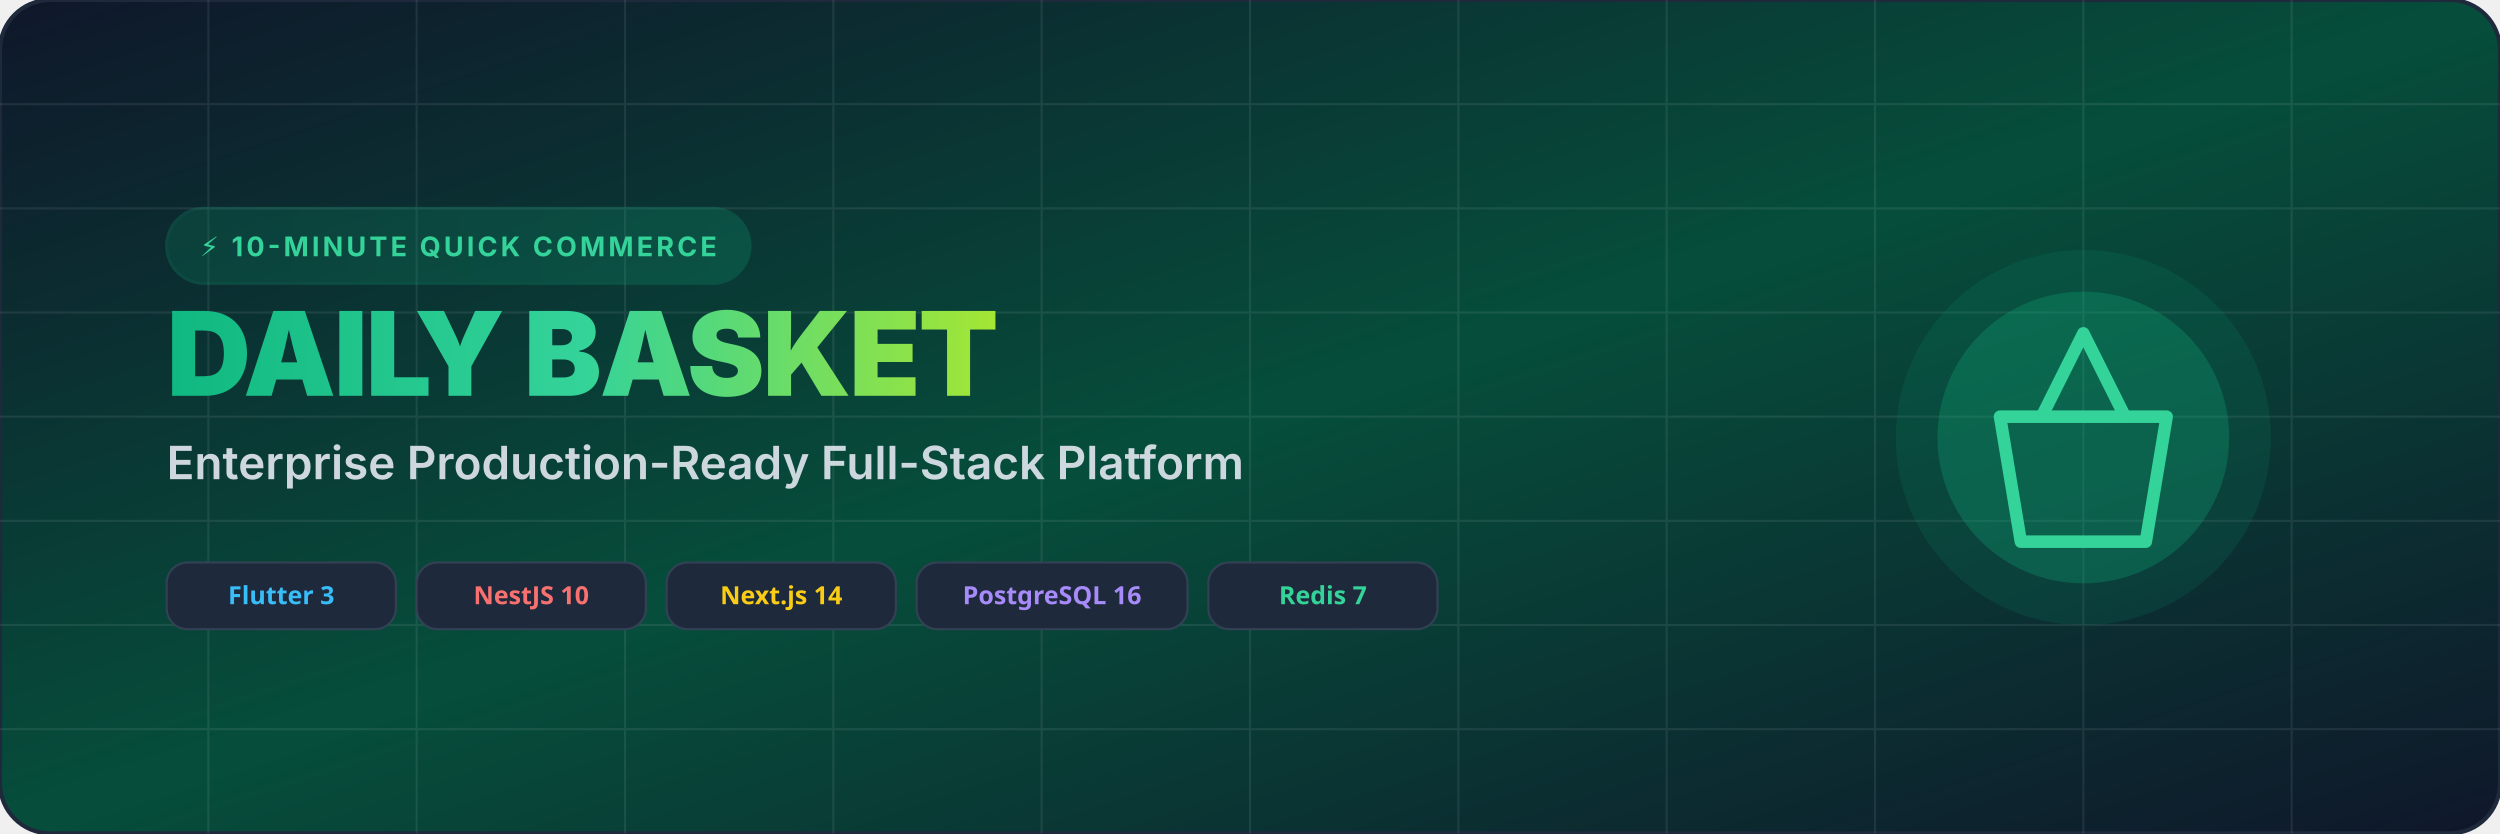
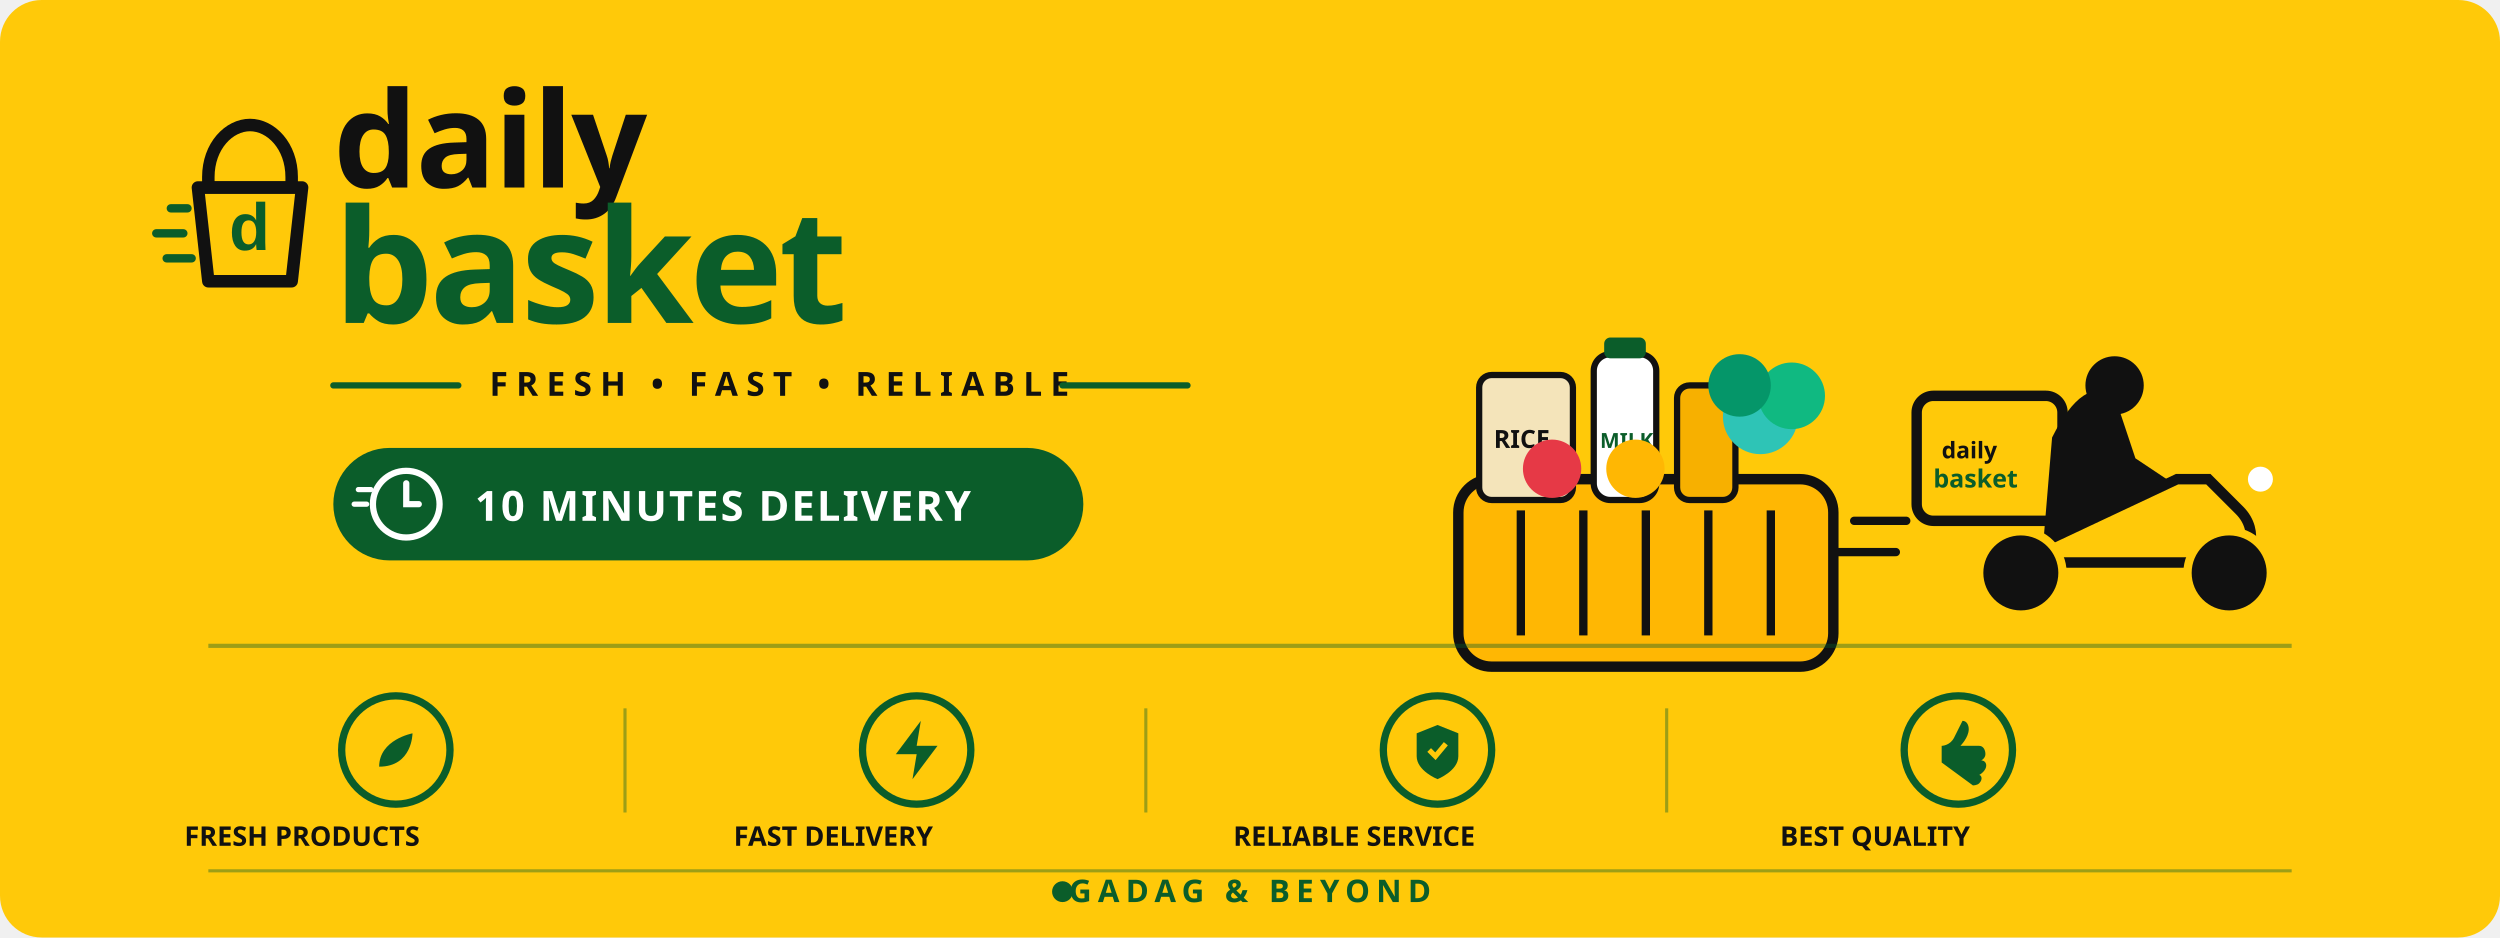
- <svg xmlns="http://www.w3.org/2000/svg" viewBox="0 0 1200 400" width="100%" height="auto">
-   <defs>
-     <linearGradient id="bgGrad" x1="0%" y1="0%" x2="100%" y2="100%">
-       <stop offset="0%" stop-color="#0F172A" />
-       <stop offset="50%" stop-color="#064E3B" />
-       <stop offset="100%" stop-color="#0F172A" />
-     </linearGradient>
-     <linearGradient id="textGrad" x1="0%" y1="0%" x2="100%" y2="0%">
-       <stop offset="0%" stop-color="#10B981" />
-       <stop offset="50%" stop-color="#34D399" />
-       <stop offset="100%" stop-color="#A3E635" />
-     </linearGradient>
-     <linearGradient id="badgeGrad" x1="0%" y1="0%" x2="100%" y2="0%">
-       <stop offset="0%" stop-color="#059669" />
-       <stop offset="100%" stop-color="#10B981" />
-     </linearGradient>
-   </defs>
-   <rect width="1200" height="400" rx="24" fill="url(#bgGrad)" stroke="#1E293B" stroke-width="2" />
-   <g opacity="0.08" stroke="#FFFFFF" stroke-width="1">
-     <path d="M0 50H1200 M0 100H1200 M0 150H1200 M0 200H1200 M0 250H1200 M0 300H1200 M0 350H1200" />
-     <path d="M100 0V400 M200 0V400 M300 0V400 M400 0V400 M500 0V400 M600 0V400 M700 0V400 M800 0V400 M900 0V400 M1000 0V400 M1100 0V400" />
+ <svg xmlns="http://www.w3.org/2000/svg" viewBox="0 0 1200 450" width="100%" height="100%">
+   <rect width="1200" height="450" fill="#FFC909" rx="20" />
+   <g transform="translate(80, 50)">
+     <path d="M40 10 C30 10 20 20 20 35 L20 40 L60 40 L60 35 C60 20 50 10 40 10 Z" fill="none" stroke="#111" stroke-width="6" />
+     <path d="M15 40 L65 40 L60 85 L20 85 Z" fill="none" stroke="#111" stroke-width="6" stroke-linejoin="round" />
+     <text x="30" y="70" font-family="'Segoe UI', Arial, sans-serif" font-weight="900" font-size="32" fill="#0B5D2A">d</text>
+     <line x1="2" y1="50" x2="10" y2="50" stroke="#0B5D2A" stroke-width="4" stroke-linecap="round" />
+     <line x1="-5" y1="62" x2="8" y2="62" stroke="#0B5D2A" stroke-width="4" stroke-linecap="round" />
+     <line x1="0" y1="74" x2="12" y2="74" stroke="#0B5D2A" stroke-width="4" stroke-linecap="round" />
  </g>
-   <g transform="translate(80, 100)">
-     <rect x="0" y="0" width="280" height="36" rx="18" fill="url(#badgeGrad)" opacity="0.2" stroke="#10B981" stroke-width="1.5" />
-     <text x="140" y="23" fill="#34D399" font-family="system-ui, -apple-system, sans-serif" font-size="13" font-weight="700" text-anchor="middle" letter-spacing="1.5">⚡ 10-MINUTE QUICK COMMERCE</text>
-     <text x="0" y="90" fill="url(#textGrad)" font-family="system-ui, -apple-system, sans-serif" font-size="56" font-weight="900" letter-spacing="-1">DAILY BASKET</text>
-     <text x="0" y="130" fill="#E2E8F0" font-family="system-ui, -apple-system, sans-serif" font-size="22" font-weight="600" opacity="0.9">Enterprise Production-Ready Full-Stack Platform</text>
-     <g transform="translate(0, 170)">
-       <rect x="0" y="0" width="110" height="32" rx="10" fill="#1E293B" stroke="#334155" />
-       <text x="55" y="20" fill="#38BDF8" font-family="sans-serif" font-size="12" font-weight="700" text-anchor="middle">Flutter 3</text>
-       <rect x="120" y="0" width="110" height="32" rx="10" fill="#1E293B" stroke="#334155" />
-       <text x="175" y="20" fill="#F87171" font-family="sans-serif" font-size="12" font-weight="700" text-anchor="middle">NestJS 10</text>
-       <rect x="240" y="0" width="110" height="32" rx="10" fill="#1E293B" stroke="#334155" />
-       <text x="295" y="20" fill="#FACC15" font-family="sans-serif" font-size="12" font-weight="700" text-anchor="middle">Next.js 14</text>
-       <rect x="360" y="0" width="130" height="32" rx="10" fill="#1E293B" stroke="#334155" />
-       <text x="425" y="20" fill="#A78BFA" font-family="sans-serif" font-size="12" font-weight="700" text-anchor="middle">PostgreSQL 16</text>
-       <rect x="500" y="0" width="110" height="32" rx="10" fill="#1E293B" stroke="#334155" />
-       <text x="555" y="20" fill="#34D399" font-family="sans-serif" font-size="12" font-weight="700" text-anchor="middle">Redis 7</text>
+   <text x="160" y="90" font-family="'Montserrat', 'Arial Black', sans-serif" font-weight="900" font-size="64" fill="#111111" letter-spacing="-1">daily</text>
+   <text x="160" y="155" font-family="'Montserrat', 'Arial Black', sans-serif" font-weight="900" font-size="76" fill="#0B5D2A" letter-spacing="-2">basket</text>
+   <line x1="160" y1="185" x2="220" y2="185" stroke="#0B5D2A" stroke-width="3" stroke-linecap="round" />
+   <text x="235" y="190" font-family="'Segoe UI', sans-serif" font-weight="800" font-size="16" fill="#111" letter-spacing="4">FRESH  •  FAST  •  RELIABLE</text>
+   <line x1="510" y1="185" x2="570" y2="185" stroke="#0B5D2A" stroke-width="3" stroke-linecap="round" />
+   <g transform="translate(160, 215)">
+     <rect width="360" height="54" rx="27" fill="#0B5D2A" />
+     <circle cx="35" cy="27" r="16" fill="none" stroke="#FFFFFF" stroke-width="3" />
+     <polyline points="35,17 35,27 41,27" fill="none" stroke="#FFFFFF" stroke-width="3" stroke-linecap="round" />
+     <line x1="12" y1="20" x2="18" y2="20" stroke="#FFFFFF" stroke-width="2.5" stroke-linecap="round" />
+     <line x1="10" y1="27" x2="16" y2="27" stroke="#FFFFFF" stroke-width="2.5" stroke-linecap="round" />
+     <text x="68" y="35" font-family="'Segoe UI', sans-serif" font-weight="900" font-size="20" fill="#FFFFFF" letter-spacing="1">10 MINUTES DELIVERY</text>
+   </g>
+   <g transform="translate(680, 60)">
+     <g transform="translate(240, 100)">
+       <rect x="0" y="30" width="70" height="60" rx="8" fill="#FFC909" stroke="#111" stroke-width="5" />
+       <text x="12" y="60" font-family="sans-serif" font-weight="900" font-size="11" fill="#111">daily</text>
+       <text x="8" y="74" font-family="sans-serif" font-weight="900" font-size="12" fill="#0B5D2A">basket</text>
+       <path d="M 65 50 Q 80 20 95 30 L 105 60 L 120 70 L 100 110 L 60 110 Z" fill="#111" />
+       <circle cx="95" cy="25" r="14" fill="#111" />
+       <path d="M 40 110 L 150 110 C 160 110 165 95 155 85 L 140 70 L 125 70 Z" fill="#FFC909" stroke="#111" stroke-width="5" />
+       <circle cx="50" cy="115" r="20" fill="#111" stroke="#FFC909" stroke-width="4" />
+       <circle cx="150" cy="115" r="20" fill="#111" stroke="#FFC909" stroke-width="4" />
+       <circle cx="165" cy="70" r="6" fill="#FFF" />
+       <line x1="-30" y1="90" x2="-5" y2="90" stroke="#111" stroke-width="4" stroke-linecap="round" />
+       <line x1="-40" y1="105" x2="-10" y2="105" stroke="#111" stroke-width="4" stroke-linecap="round" />
+     </g>
+     <g transform="translate(0, 110)">
+       <rect x="20" y="60" width="180" height="90" rx="16" fill="#FFB703" stroke="#111" stroke-width="5" />
+       <line x1="50" y1="75" x2="50" y2="135" stroke="#111" stroke-width="4" />
+       <line x1="80" y1="75" x2="80" y2="135" stroke="#111" stroke-width="4" />
+       <line x1="110" y1="75" x2="110" y2="135" stroke="#111" stroke-width="4" />
+       <line x1="140" y1="75" x2="140" y2="135" stroke="#111" stroke-width="4" />
+       <line x1="170" y1="75" x2="170" y2="135" stroke="#111" stroke-width="4" />
+       <rect x="30" y="10" width="45" height="60" rx="6" fill="#F4E4BA" stroke="#111" stroke-width="3" />
+       <text x="37" y="45" font-family="sans-serif" font-weight="900" font-size="12" fill="#111">RICE</text>
+       <rect x="85" y="0" width="30" height="70" rx="8" fill="#FFFFFF" stroke="#111" stroke-width="3" />
+       <rect x="90" y="-8" width="20" height="10" rx="3" fill="#0B5D2A" />
+       <text x="88" y="45" font-family="sans-serif" font-weight="900" font-size="10" fill="#0B5D2A">MILK</text>
+       <rect x="125" y="15" width="28" height="55" rx="6" fill="#F7B000" stroke="#111" stroke-width="3" />
+       <circle cx="165" cy="30" r="18" fill="#2EC4B6" />
+       <circle cx="180" cy="20" r="16" fill="#10B981" />
+       <circle cx="155" cy="15" r="15" fill="#059669" />
+       <circle cx="65" cy="55" r="14" fill="#E63946" />
+       <circle cx="105" cy="55" r="14" fill="#FFB703" />
    </g>
  </g>
-   <g transform="translate(900, 110)">
-     <circle cx="100" cy="100" r="90" fill="#059669" opacity="0.15" />
-     <circle cx="100" cy="100" r="70" fill="#10B981" opacity="0.25" />
-     <path d="M60 90 L140 90 L130 150 L70 150 Z" fill="none" stroke="#34D399" stroke-width="6" stroke-linejoin="round" />
-     <path d="M80 90 L100 50 L120 90" fill="none" stroke="#34D399" stroke-width="6" stroke-linecap="round" stroke-linejoin="round" />
+   <g transform="translate(100, 310)">
+     <line x1="0" y1="0" x2="1000" y2="0" stroke="#0B5D2A" stroke-width="2" opacity="0.4" />
+     <g transform="translate(60, 20)">
+       <circle cx="30" cy="30" r="26" fill="none" stroke="#0B5D2A" stroke-width="3.5" />
+       <path d="M 22 38 C 22 25 38 22 38 22 C 38 22 38 38 22 38 Z" fill="#0B5D2A" />
+       <text x="-15" y="76" font-family="'Segoe UI', sans-serif" font-weight="800" font-size="13" fill="#111" text-anchor="middle">FRESH PRODUCTS</text>
+     </g>
+     <line x1="200" y1="30" x2="200" y2="80" stroke="#0B5D2A" stroke-width="1.5" opacity="0.4" />
+     <g transform="translate(310, 20)">
+       <circle cx="30" cy="30" r="26" fill="none" stroke="#0B5D2A" stroke-width="3.5" />
+       <polygon points="32,16 20,32 30,32 28,44 40,28 30,28" fill="#0B5D2A" />
+       <text x="-10" y="76" font-family="'Segoe UI', sans-serif" font-weight="800" font-size="13" fill="#111" text-anchor="middle">FAST DELIVERY</text>
+     </g>
+     <line x1="450" y1="30" x2="450" y2="80" stroke="#0B5D2A" stroke-width="1.5" opacity="0.4" />
+     <g transform="translate(560, 20)">
+       <circle cx="30" cy="30" r="26" fill="none" stroke="#0B5D2A" stroke-width="3.5" />
+       <path d="M 30 18 L 40 22 L 40 33 C 40 40 30 44 30 44 C 30 44 20 40 20 33 L 20 22 Z" fill="#0B5D2A" />
+       <polyline points="26,30 29,33 34,27" fill="none" stroke="#FFC909" stroke-width="2.5" />
+       <text x="-10" y="76" font-family="'Segoe UI', sans-serif" font-weight="800" font-size="13" fill="#111" text-anchor="middle">RELIABLE SERVICE</text>
+     </g>
+     <line x1="700" y1="30" x2="700" y2="80" stroke="#0B5D2A" stroke-width="1.5" opacity="0.4" />
+     <g transform="translate(810, 20)">
+       <circle cx="30" cy="30" r="26" fill="none" stroke="#0B5D2A" stroke-width="3.5" />
+       <path d="M 22 36 L 22 28 C 22 28 26 28 28 24 C 29 22 32 16 32 16 C 34 16 35 18 35 20 C 35 24 31 28 31 28 L 40 28 C 42 28 43 30 43 32 C 43 34 41 35 41 35 C 43 35 44 37 43 39 C 42 41 40 42 40 42 C 41 42 42 44 40 46 C 39 47 37 47 37 47 Z" fill="#0B5D2A" />
+       <text x="-10" y="76" font-family="'Segoe UI', sans-serif" font-weight="800" font-size="13" fill="#111" text-anchor="middle">BEST QUALITY</text>
+     </g>
+   </g>
+   <g transform="translate(600, 430)">
+     <line x1="-500" y1="-12" x2="500" y2="-12" stroke="#0B5D2A" stroke-width="1.5" opacity="0.4" />
+     <circle cx="-90" cy="-2" r="5" fill="#0B5D2A" />
+     <text x="0" y="3" font-family="'Segoe UI', sans-serif" font-weight="900" font-size="15" fill="#0B5D2A" text-anchor="middle" letter-spacing="3">GADAG &amp; BEYOND</text>
  </g>
</svg>
